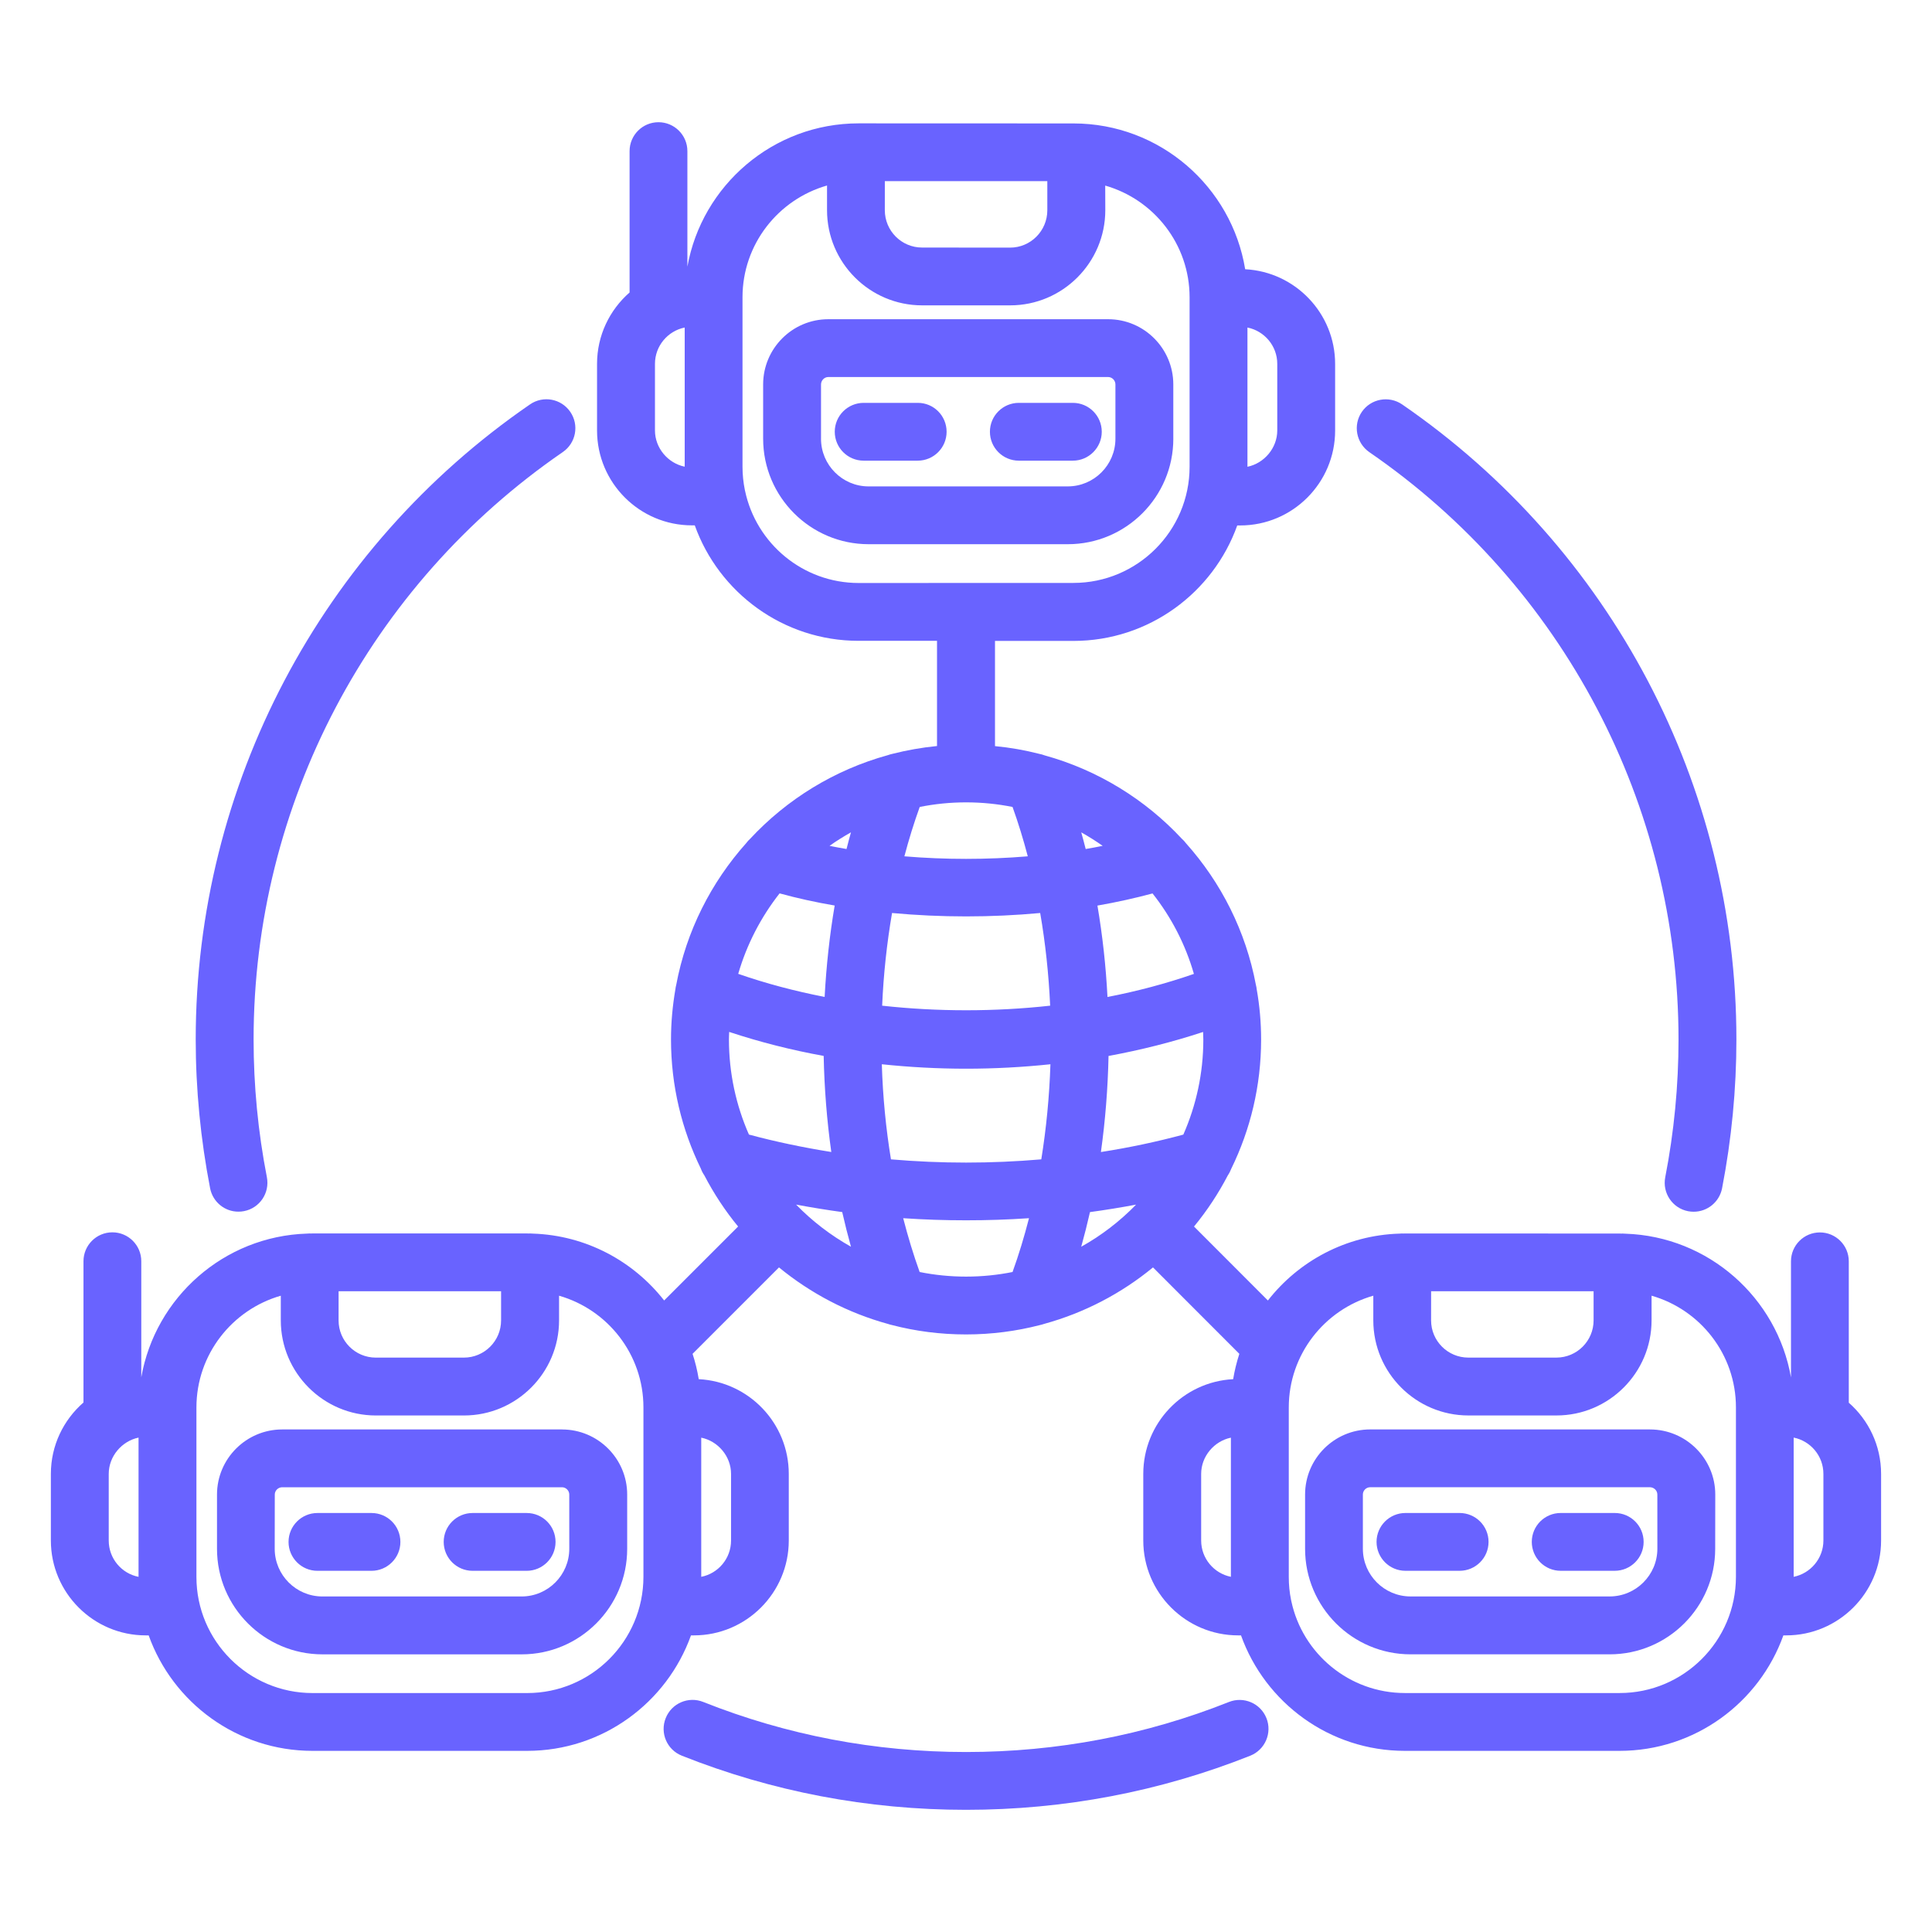
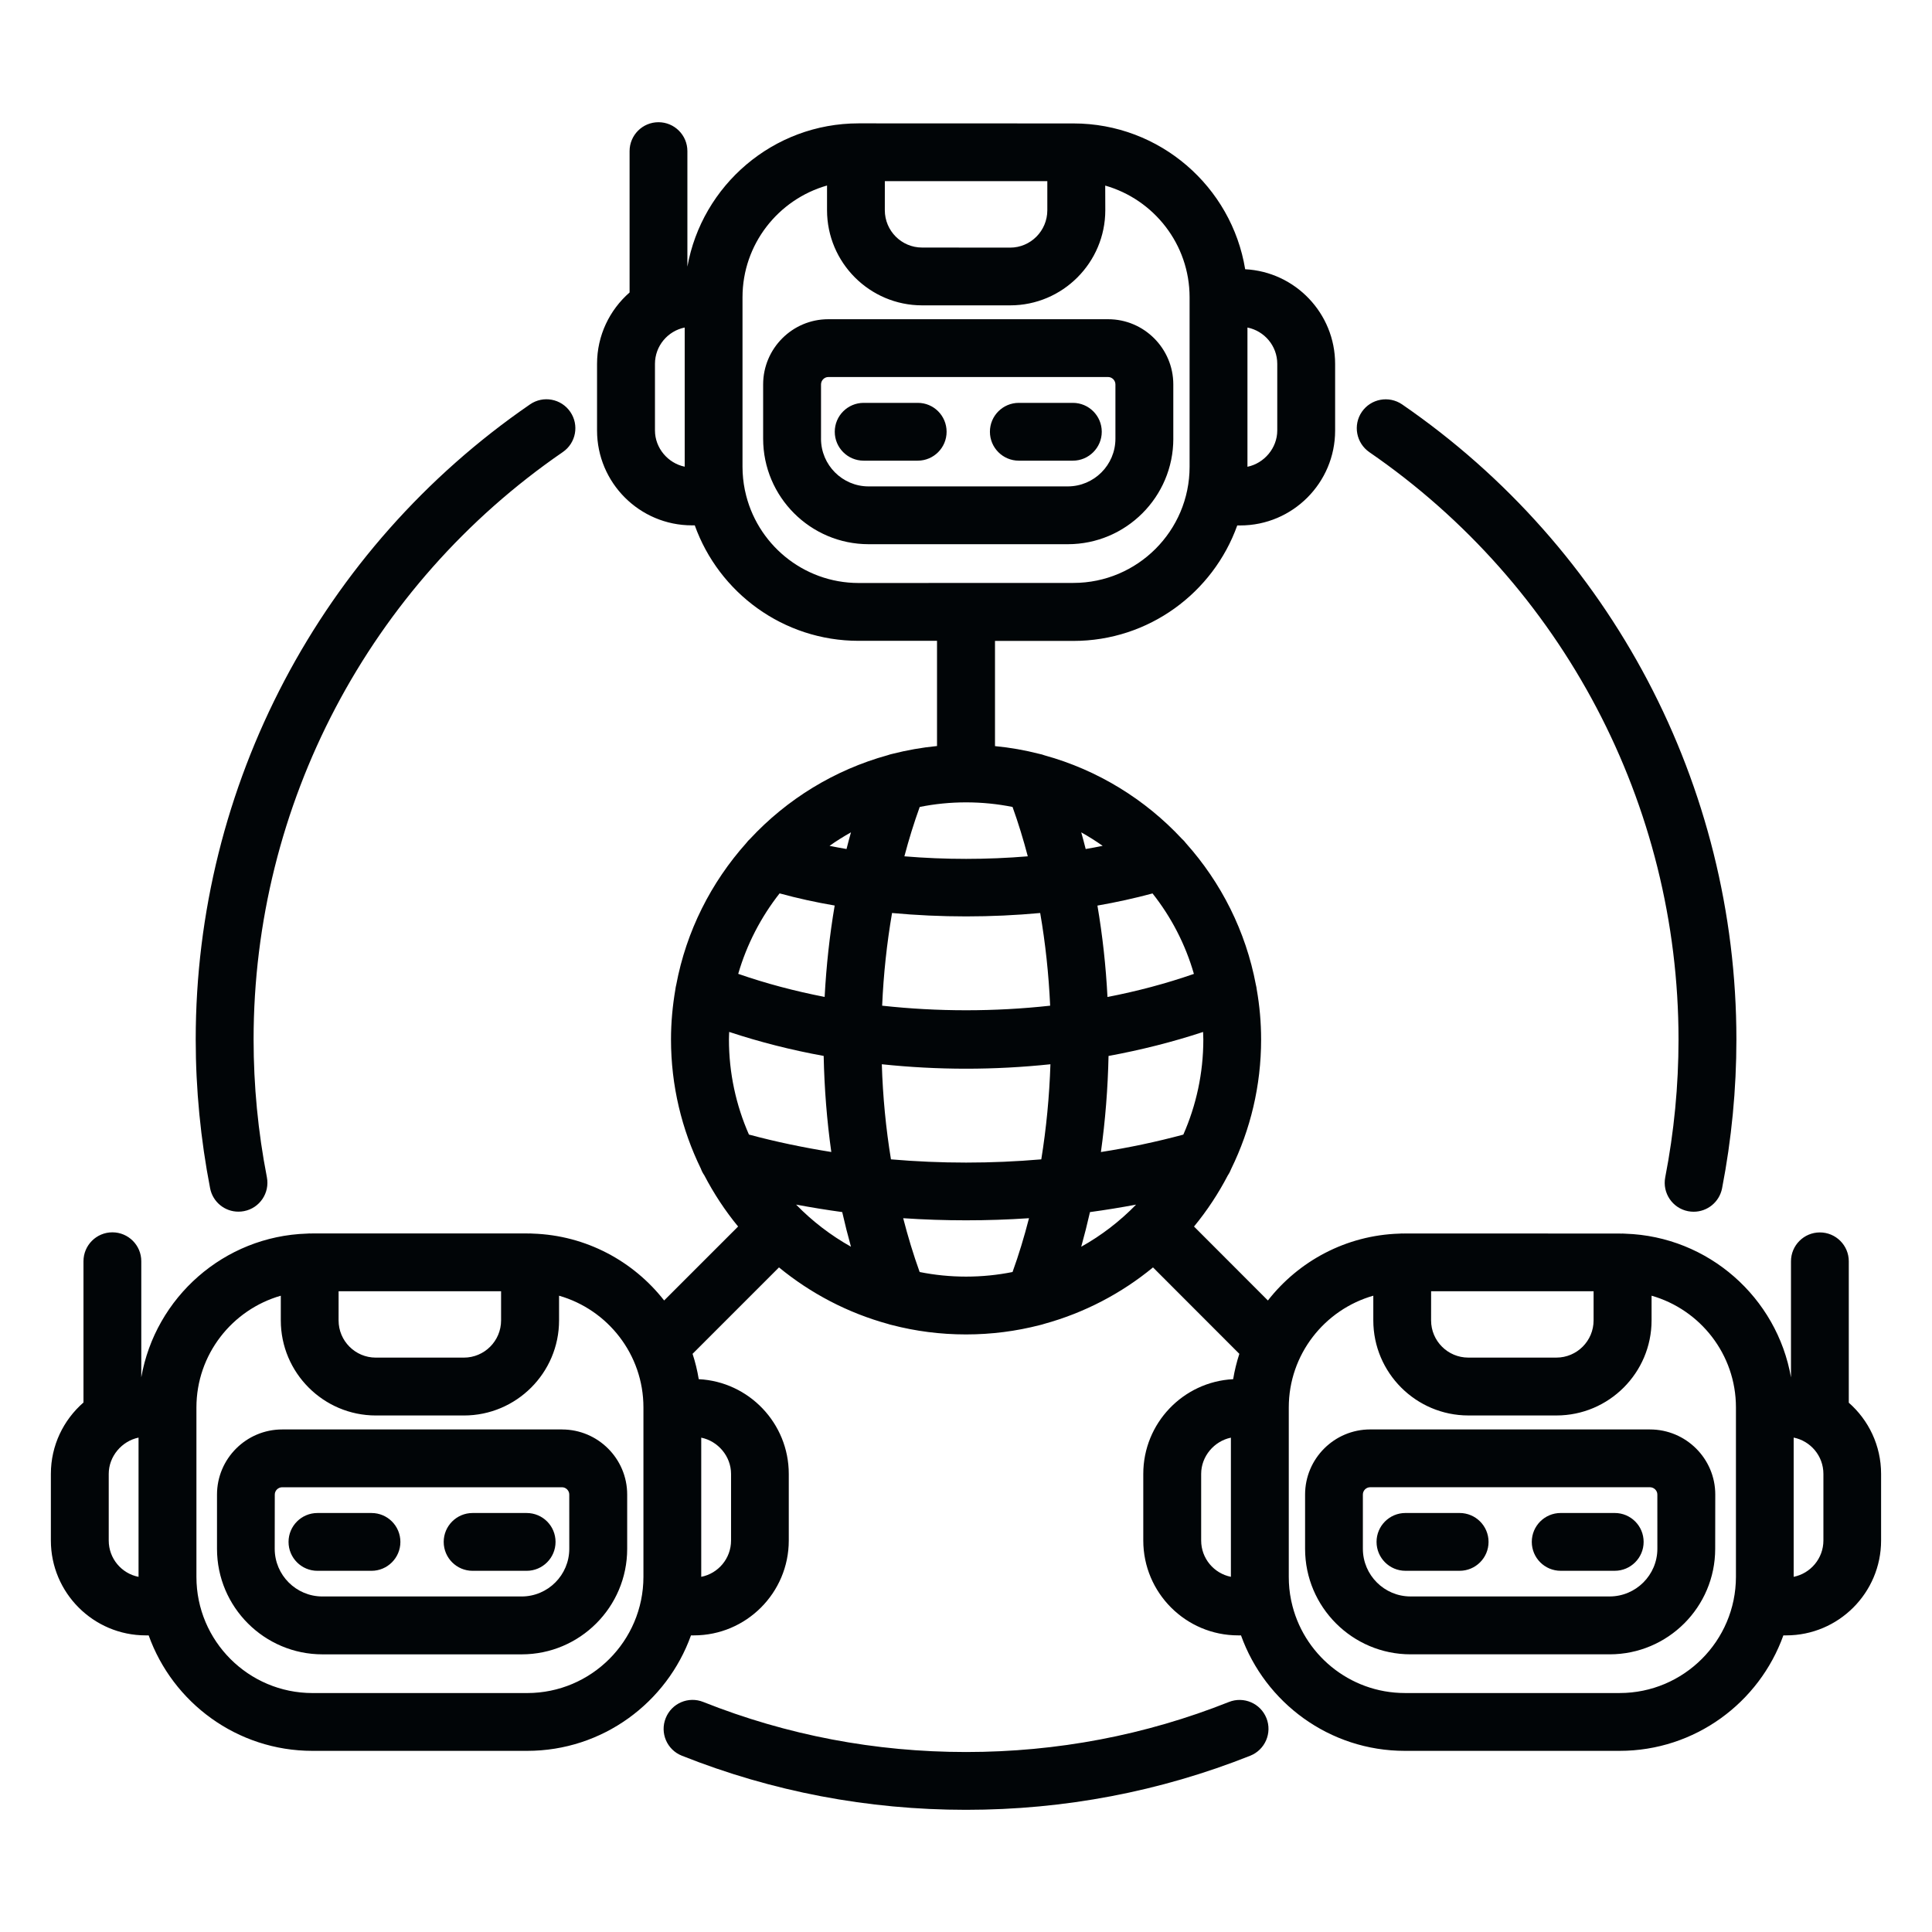
- <svg xmlns="http://www.w3.org/2000/svg" fill="#6963FF" width="100pt" height="100pt" version="1.1" viewBox="0 0 100 100">
+ <svg xmlns="http://www.w3.org/2000/svg" fill="#010507" width="100pt" height="100pt" version="1.1" viewBox="0 0 100 100">
  <path d="m60.73 22.707v-2.809c0-1.859-1.512-3.375-3.371-3.375h-14.488c-1.859 0-3.371 1.516-3.371 3.375v2.809c0 3.012 2.449 5.461 5.461 5.461h10.309c3.012 0 5.461-2.449 5.461-5.461zm-18.234 0v-2.809c0-0.207 0.172-0.383 0.375-0.383h14.488c0.203 0 0.375 0.176 0.375 0.383v2.809c0 1.359-1.105 2.469-2.469 2.469h-10.309c-1.355 0-2.461-1.109-2.461-2.469zm6.5-0.359c0 0.828-0.672 1.496-1.496 1.496h-2.797c-0.828 0-1.496-0.672-1.496-1.496 0-0.828 0.672-1.496 1.496-1.496h2.797c0.828-0.004 1.496 0.668 1.496 1.496zm6.535 1.496h-2.797c-0.828 0-1.496-0.672-1.496-1.496 0-0.828 0.672-1.496 1.496-1.496h2.797c0.828 0 1.496 0.672 1.496 1.496 0 0.824-0.672 1.496-1.496 1.496zm10.02 65.086c0.305 0.77-0.07 1.637-0.836 1.945-4.676 1.859-9.625 2.801-14.715 2.801-5.082 0-10.031-0.941-14.707-2.801-0.77-0.305-1.145-1.176-0.836-1.945 0.305-0.77 1.176-1.145 1.945-0.836 4.324 1.719 8.898 2.59 13.602 2.59 4.707 0 9.285-0.871 13.605-2.59 0.766-0.305 1.637 0.07 1.941 0.836zm4.938-67.613c0.469-0.68 1.398-0.852 2.082-0.387 10.836 7.449 17.305 19.738 17.305 32.871 0 2.578-0.25 5.168-0.742 7.707-0.141 0.715-0.766 1.211-1.469 1.211-0.094 0-0.191-0.008-0.289-0.027-0.812-0.156-1.34-0.945-1.184-1.754 0.457-2.348 0.688-4.75 0.688-7.133 0-12.148-5.984-23.512-16.004-30.402-0.68-0.473-0.855-1.402-0.387-2.086zm-59.613 40.191c-0.492-2.535-0.746-5.129-0.746-7.707 0-13.133 6.469-25.422 17.305-32.871 0.68-0.469 1.613-0.297 2.082 0.387 0.469 0.68 0.297 1.613-0.387 2.082-10.023 6.891-16.004 18.258-16.004 30.402 0 2.387 0.23 4.785 0.688 7.133 0.156 0.812-0.371 1.598-1.184 1.754-0.098 0.02-0.191 0.027-0.289 0.027-0.699 0.004-1.324-0.492-1.465-1.207zm18.215 12.48h-14.484c-1.859 0-3.375 1.512-3.375 3.371v2.809c0 3.012 2.449 5.461 5.461 5.461h10.309c3.012 0 5.461-2.449 5.461-5.461v-2.812c0-1.855-1.512-3.367-3.371-3.367zm0.375 6.176c0 1.359-1.105 2.469-2.469 2.469h-10.309c-1.359 0-2.469-1.105-2.469-2.469l0.004-2.809c0-0.203 0.176-0.375 0.383-0.375h14.484c0.203 0 0.375 0.172 0.375 0.375zm-8.742-0.355c0 0.828-0.672 1.496-1.496 1.496h-2.797c-0.828 0-1.496-0.672-1.496-1.496 0-0.828 0.672-1.496 1.496-1.496h2.797c0.828 0 1.496 0.668 1.496 1.496zm8.031 0c0 0.828-0.672 1.496-1.496 1.496h-2.797c-0.828 0-1.496-0.672-1.496-1.496 0-0.828 0.672-1.496 1.496-1.496h2.797c0.828 0 1.496 0.668 1.496 1.496zm66.938-7.207v-7.316c0-0.828-0.672-1.496-1.496-1.496-0.828 0-1.496 0.672-1.496 1.496v6.008c-0.723-4.129-4.269-7.297-8.57-7.438-0.051-0.004-0.102-0.008-0.152-0.008-0.016 0-0.031 0.004-0.051 0.004-0.031 0-0.066-0.004-0.098-0.004l-11.113-0.004c-0.031 0-0.062 0.004-0.094 0.004-0.016 0-0.031-0.004-0.047-0.004-0.051 0-0.098 0.004-0.145 0.008-2.762 0.086-5.211 1.422-6.805 3.461l-3.824-3.828c0.672-0.816 1.258-1.703 1.75-2.648 0.074-0.109 0.133-0.227 0.18-0.348 0.988-2.019 1.543-4.289 1.543-6.684 0-0.883-0.078-1.75-0.227-2.594-0.008-0.078-0.023-0.156-0.043-0.234-0.523-2.781-1.801-5.297-3.617-7.328-0.062-0.086-0.137-0.164-0.215-0.234-1.898-2.039-4.352-3.559-7.113-4.32-0.086-0.031-0.172-0.059-0.262-0.074-0.746-0.191-1.512-0.328-2.297-0.402v-5.445h4.059c3.902 0 7.234-2.496 8.48-5.977h0.156c2.707 0 4.91-2.203 4.91-4.91v-3.449c0-2.621-2.066-4.769-4.656-4.902-0.699-4.273-4.418-7.547-8.887-7.547l-11.121-0.004c-4.422 0-8.109 3.207-8.863 7.418v-5.981c0-0.828-0.672-1.496-1.496-1.496-0.828 0-1.496 0.672-1.496 1.496v7.316c-1.031 0.902-1.684 2.223-1.684 3.695v3.449c0 2.707 2.203 4.91 4.91 4.91h0.148c1.246 3.481 4.578 5.977 8.48 5.977h4.059v5.445c-0.789 0.078-1.562 0.215-2.312 0.406-0.078 0.016-0.156 0.039-0.23 0.066-2.769 0.762-5.231 2.285-7.133 4.332-0.07 0.062-0.137 0.137-0.195 0.215-1.82 2.035-3.106 4.555-3.629 7.344-0.02 0.078-0.035 0.156-0.043 0.23-0.145 0.844-0.227 1.711-0.227 2.594 0 2.398 0.559 4.668 1.547 6.691 0.043 0.121 0.102 0.234 0.176 0.34 0.492 0.945 1.078 1.836 1.75 2.652l-3.828 3.828c-1.594-2.035-4.039-3.371-6.797-3.461-0.051-0.004-0.102-0.008-0.152-0.008-0.016 0-0.031 0.004-0.051 0.004-0.031 0-0.066-0.004-0.098-0.004h-11.105c-0.031 0-0.062 0.004-0.094 0.004-0.016 0-0.031-0.004-0.047-0.004-0.051 0-0.098 0.004-0.145 0.008-4.301 0.137-7.848 3.305-8.574 7.438v-6.008c0-0.828-0.672-1.496-1.496-1.496-0.828 0-1.496 0.672-1.496 1.496v7.312c-1.035 0.902-1.688 2.223-1.688 3.695v3.449c0 2.707 2.203 4.91 4.91 4.91h0.152c1.246 3.481 4.574 5.977 8.477 5.977h11.113c3.906 0 7.234-2.496 8.48-5.977h0.152c2.707 0 4.91-2.203 4.91-4.91v-3.449c0-2.621-2.066-4.773-4.66-4.902-0.074-0.449-0.18-0.887-0.32-1.312l4.473-4.473c1.637 1.344 3.559 2.356 5.656 2.93 0.059 0.02 0.121 0.039 0.184 0.051 1.227 0.32 2.512 0.488 3.84 0.488 1.32 0 2.602-0.168 3.824-0.484 0.07-0.016 0.145-0.035 0.211-0.059 2.094-0.574 4.012-1.582 5.644-2.926l4.469 4.473c-0.137 0.426-0.246 0.863-0.32 1.312-2.59 0.133-4.652 2.281-4.652 4.902v3.449c0 2.707 2.203 4.91 4.91 4.91h0.148c1.246 3.481 4.578 5.977 8.48 5.977h11.113c3.906 0 7.234-2.496 8.48-5.977h0.148c2.707 0 4.91-2.203 4.91-4.91v-3.449c0-1.469-0.648-2.789-1.676-3.688zm-29.582-53.77v3.449c0 0.91-0.676 1.699-1.543 1.879v-7.207c0.875 0.176 1.543 0.949 1.543 1.879zm-20.312-9.457h8.41v1.508c0 1.066-0.863 1.934-1.926 1.934l-4.559-0.004c-1.062 0-1.926-0.867-1.926-1.934zm-11.898 12.906v-3.449c0-0.926 0.664-1.703 1.539-1.879v7.203c-0.867-0.18-1.539-0.965-1.539-1.875zm4.664 3.129c-0.004-0.016-0.008-0.035-0.012-0.051-0.078-0.387-0.121-0.789-0.121-1.199v-8.773c0-2.746 1.852-5.066 4.375-5.785v1.277c0 2.715 2.207 4.926 4.922 4.926h4.559c2.711 0 4.922-2.211 4.922-4.926l-0.004-1.273c2.519 0.719 4.367 3.039 4.367 5.781v8.773c0 3.316-2.699 6.012-6.012 6.012l-11.117 0.004c-2.887 0-5.305-2.047-5.879-4.766zm-21.039 41.426h8.41v1.508c0 1.062-0.863 1.926-1.926 1.926h-4.559c-1.062 0-1.926-0.863-1.926-1.926zm-11.898 12.902v-3.449c0-0.91 0.676-1.699 1.543-1.879v7.207c-0.879-0.172-1.543-0.949-1.543-1.879zm21.66 7.894h-11.113c-3.312 0-6.008-2.695-6.008-6.008v-8.773c0-2.746 1.852-5.066 4.367-5.785v1.277c0 2.711 2.207 4.922 4.922 4.922h4.559c2.711 0 4.922-2.207 4.922-4.922v-1.277c2.519 0.719 4.367 3.039 4.367 5.781v8.773c-0.004 3.316-2.699 6.012-6.016 6.012zm10.551-11.344v3.449c0 0.93-0.664 1.707-1.543 1.879v-7.203c0.867 0.176 1.543 0.965 1.543 1.875zm3.367-13.938c0.789 0.148 1.586 0.277 2.387 0.387 0.137 0.605 0.289 1.203 0.453 1.793-1.051-0.59-2.008-1.324-2.84-2.18zm-2.441-3.625c-0.664-1.508-1.035-3.172-1.035-4.922 0-0.133 0.008-0.262 0.012-0.391 1.574 0.52 3.211 0.938 4.891 1.242 0.035 1.688 0.168 3.352 0.395 4.973-1.441-0.23-2.871-0.527-4.262-0.902zm1.586-12.484c0.91 0.25 1.867 0.461 2.852 0.629-0.262 1.539-0.434 3.125-0.52 4.731-1.547-0.301-3.047-0.699-4.473-1.195 0.445-1.531 1.18-2.941 2.141-4.164zm9.652-4.711c0.824 0 1.629 0.082 2.406 0.238 0.297 0.824 0.559 1.68 0.789 2.555-2.106 0.176-4.281 0.176-6.387 0 0.23-0.875 0.496-1.73 0.793-2.555 0.773-0.156 1.578-0.238 2.398-0.238zm11.793 8.879c-1.426 0.496-2.926 0.895-4.473 1.195-0.082-1.605-0.258-3.191-0.52-4.731 0.984-0.172 1.941-0.383 2.852-0.629 0.965 1.219 1.699 2.629 2.141 4.164zm-7.441 1.645c-2.871 0.316-5.824 0.316-8.695 0 0.07-1.637 0.246-3.242 0.512-4.797 1.262 0.117 2.547 0.176 3.836 0.176 1.285 0 2.57-0.059 3.832-0.176 0.27 1.559 0.441 3.164 0.516 4.797zm1.84-8.109c-0.074-0.289-0.148-0.578-0.23-0.863 0.383 0.215 0.754 0.449 1.109 0.699-0.289 0.059-0.582 0.113-0.879 0.164zm-12.379 0c-0.297-0.051-0.59-0.105-0.879-0.164 0.355-0.254 0.727-0.484 1.109-0.699-0.082 0.285-0.156 0.574-0.23 0.863zm1.828 11.141c1.445 0.152 2.902 0.23 4.363 0.23 1.461 0 2.918-0.078 4.363-0.23-0.055 1.676-0.215 3.324-0.473 4.922-2.582 0.223-5.199 0.223-7.781 0-0.262-1.598-0.422-3.246-0.473-4.922zm11.734-0.43c1.68-0.309 3.32-0.723 4.894-1.242 0.004 0.129 0.012 0.262 0.012 0.391 0 1.75-0.371 3.414-1.035 4.922-1.391 0.375-2.816 0.676-4.266 0.902 0.227-1.625 0.359-3.289 0.395-4.973zm1.426 7.695c-0.832 0.855-1.789 1.594-2.84 2.18 0.164-0.59 0.316-1.188 0.453-1.793 0.801-0.109 1.598-0.238 2.387-0.387zm-11.203 3.488c-0.324-0.898-0.605-1.828-0.852-2.785 1.082 0.074 2.168 0.109 3.254 0.109s2.172-0.035 3.258-0.109c-0.246 0.957-0.527 1.887-0.852 2.785-0.777 0.156-1.582 0.238-2.406 0.238-0.82 0-1.625-0.082-2.402-0.238zm26.473 0.996h8.41v1.508c0 1.062-0.863 1.926-1.926 1.926h-4.559c-1.062 0-1.926-0.863-1.926-1.926zm-11.902 12.902v-3.449c0-0.91 0.672-1.695 1.539-1.875v7.203c-0.875-0.176-1.539-0.949-1.539-1.879zm21.66 7.894h-11.113c-2.883 0-5.301-2.039-5.879-4.75-0.004-0.023-0.012-0.047-0.016-0.074-0.078-0.383-0.117-0.777-0.117-1.184v-8.773c0-2.746 1.852-5.066 4.375-5.785v1.277c0 2.711 2.207 4.922 4.922 4.922h4.559c2.711 0 4.922-2.207 4.922-4.922v-1.277c2.519 0.719 4.367 3.039 4.367 5.781v8.773c-0.004 3.316-2.703 6.012-6.019 6.012zm10.547-7.894c0 0.926-0.664 1.703-1.539 1.879v-7.207c0.875 0.176 1.539 0.949 1.539 1.879zm-8.977-5.75h-14.48c-1.859 0-3.371 1.512-3.371 3.371v2.809c0 3.012 2.449 5.461 5.461 5.461h10.301c3.016 0 5.465-2.449 5.465-5.461l0.004-2.812c0-1.855-1.516-3.367-3.379-3.367zm0.383 6.176c0 1.359-1.109 2.469-2.473 2.469h-10.301c-1.359 0-2.469-1.105-2.469-2.469v-2.809c0-0.203 0.172-0.375 0.375-0.375h14.484c0.207 0 0.383 0.172 0.383 0.375zm-0.711-0.355c0 0.828-0.672 1.496-1.496 1.496h-2.797c-0.828 0-1.496-0.672-1.496-1.496 0-0.828 0.672-1.496 1.496-1.496h2.797c0.828 0 1.496 0.668 1.496 1.496zm-8.027 0c0 0.828-0.672 1.496-1.496 1.496h-2.805c-0.828 0-1.496-0.672-1.496-1.496 0-0.828 0.672-1.496 1.496-1.496h2.801c0.828 0 1.5 0.668 1.5 1.496z" />
</svg>
